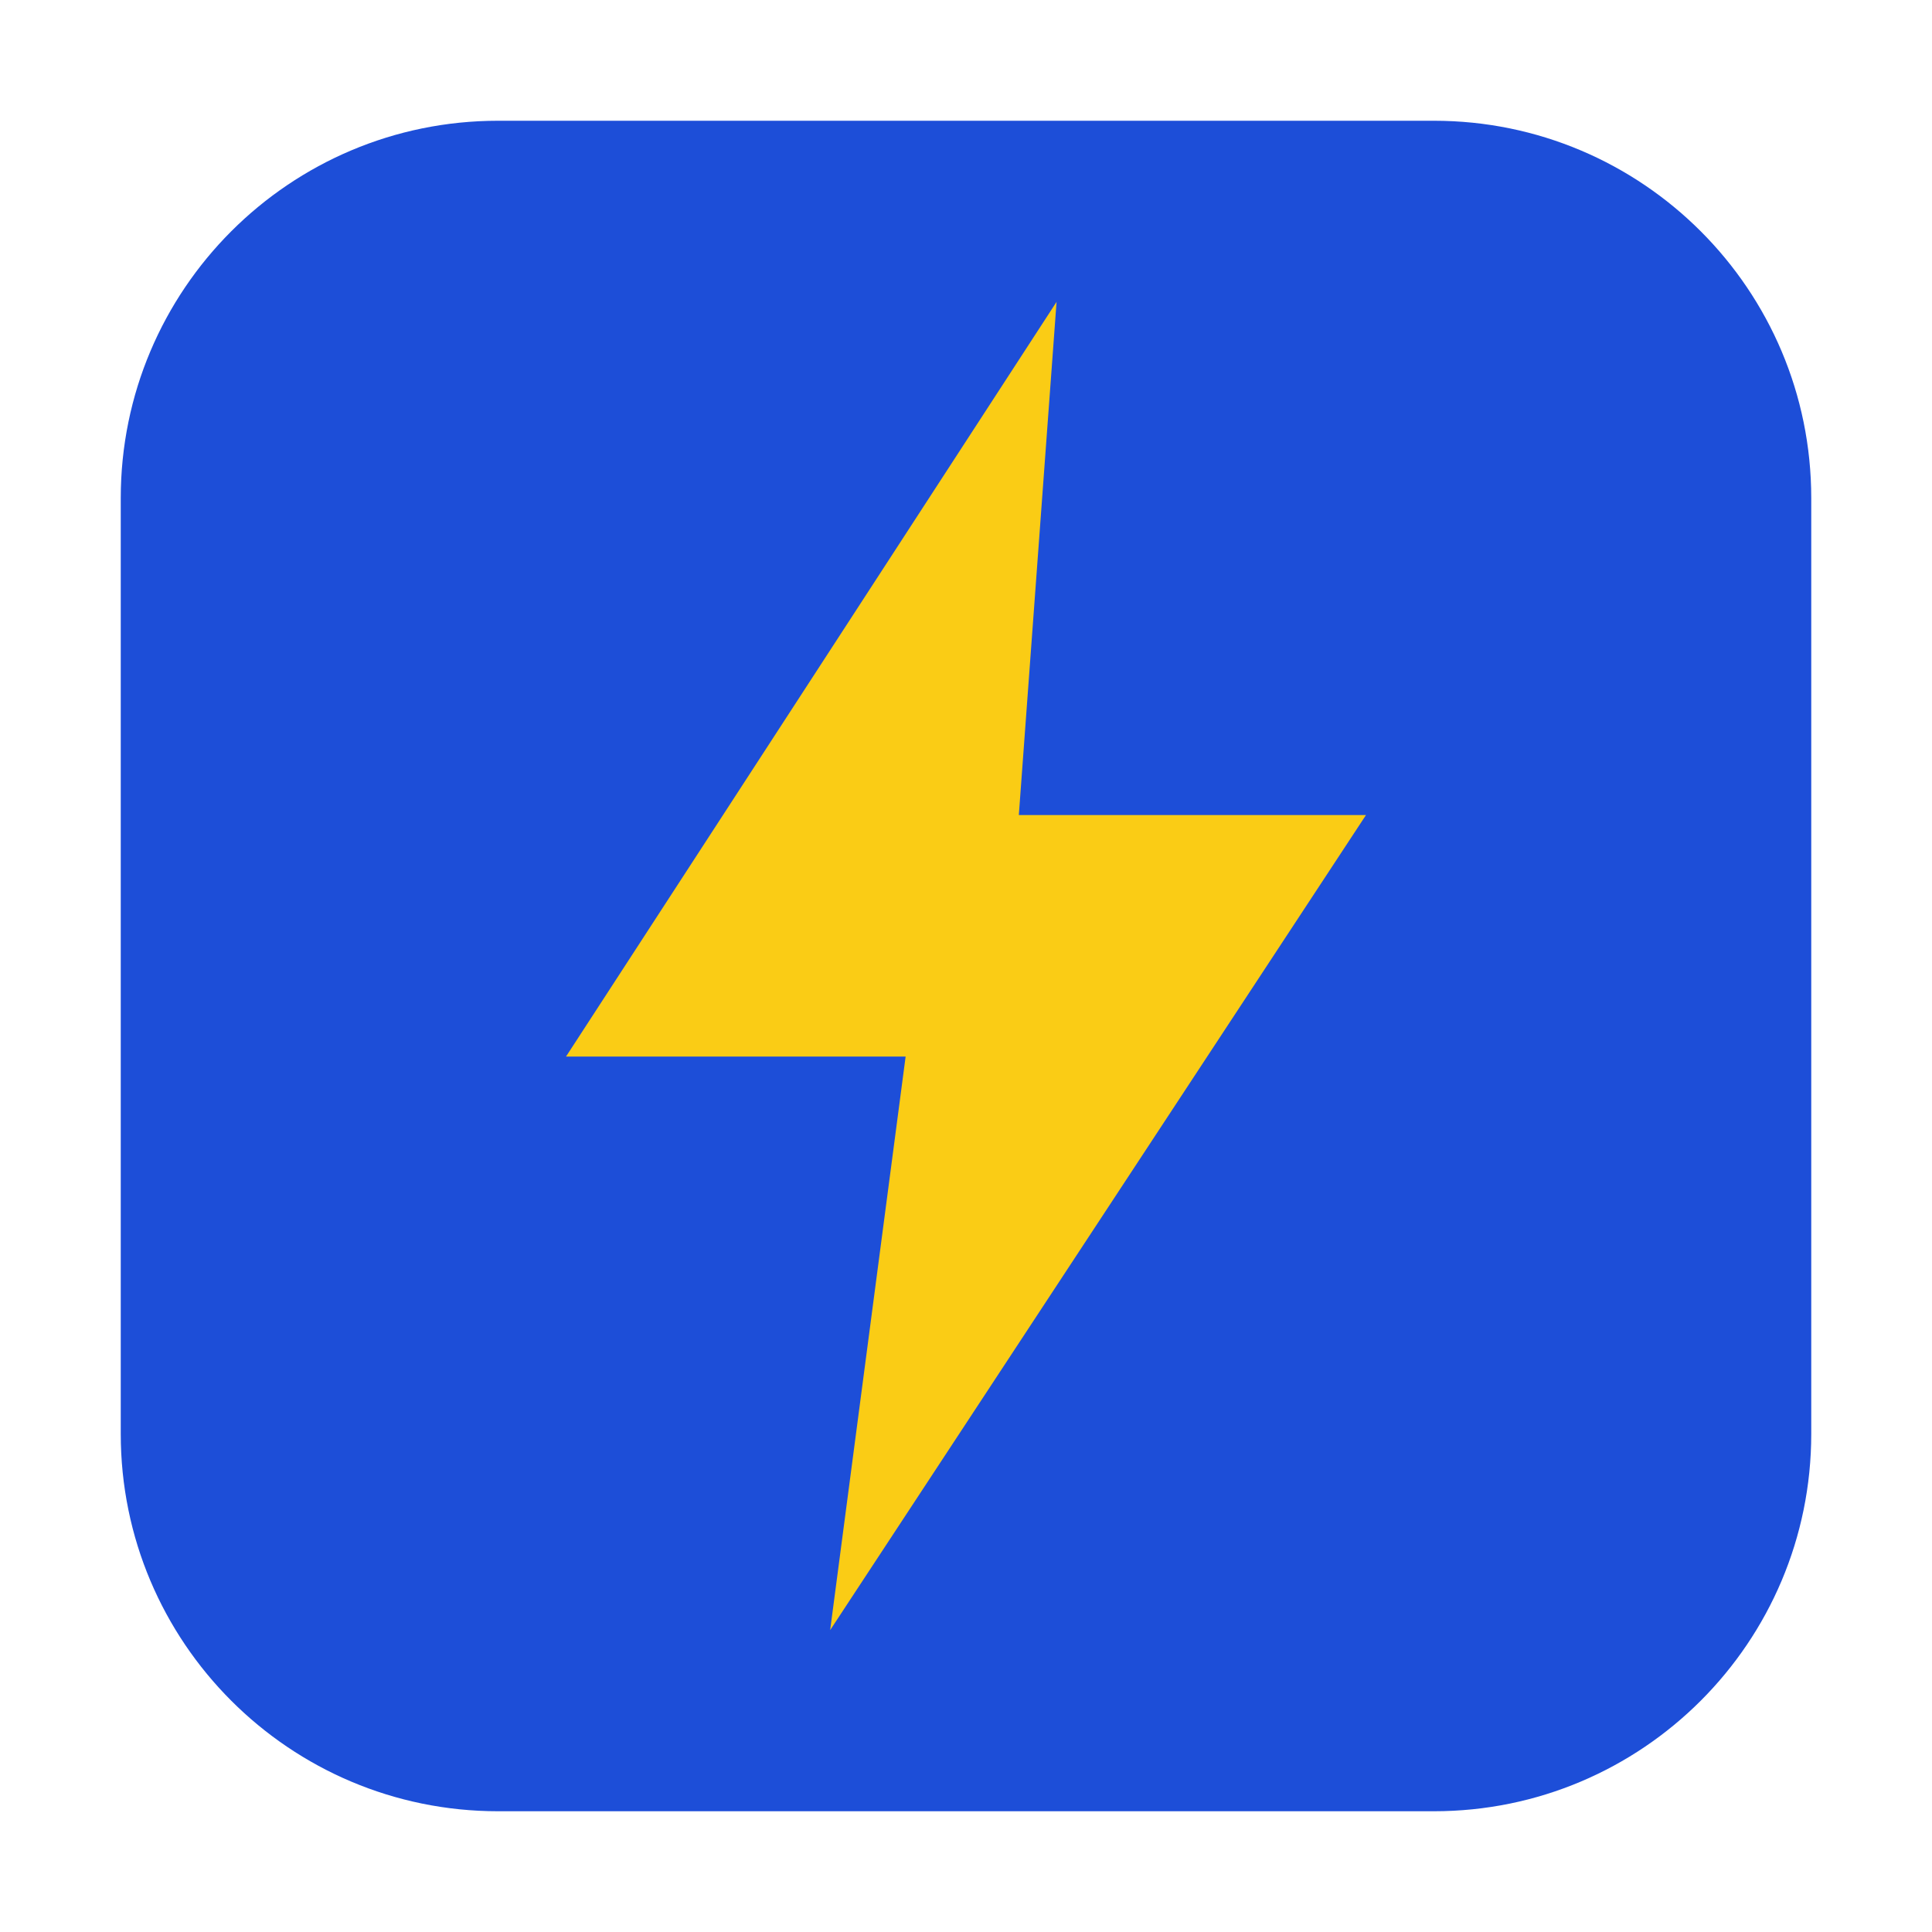
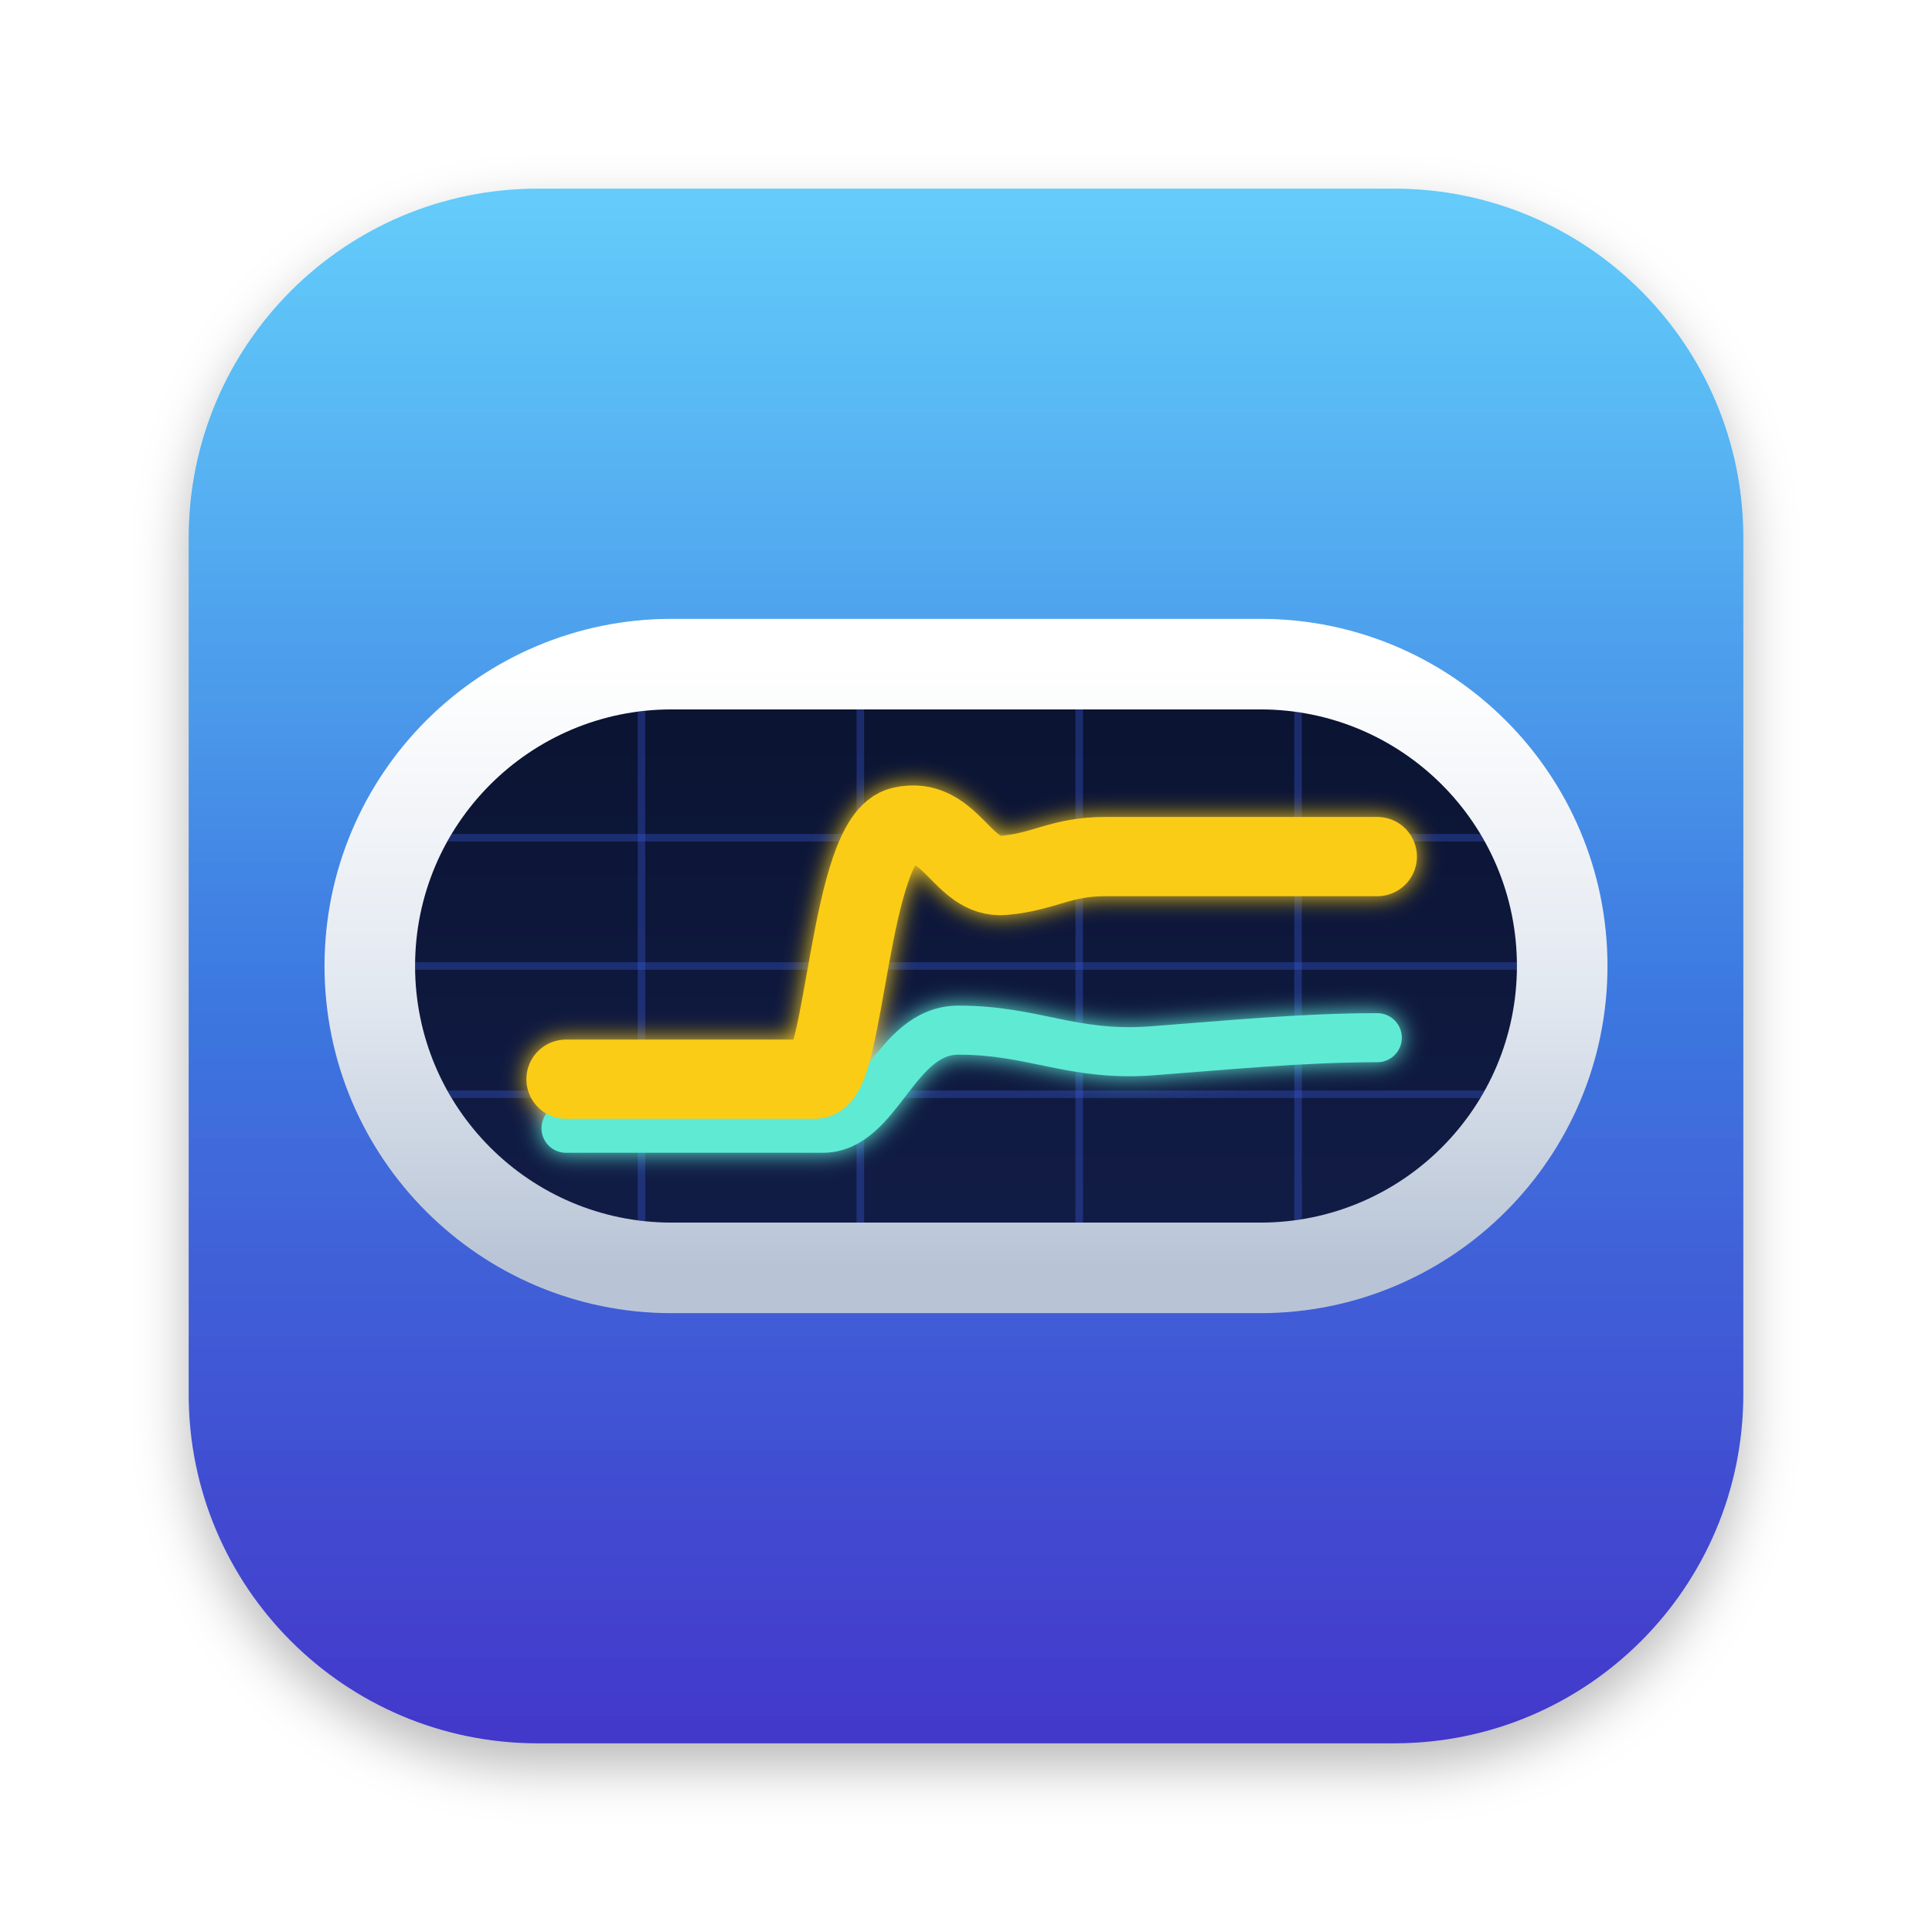
<svg xmlns="http://www.w3.org/2000/svg" viewBox="0 0 1024 1024">
-   <rect x="64" y="64" width="896" height="896" rx="200" fill="#1d4ed8" />
-   <path d="M560 160 L300 560 H480 L440 864 L724 432 H540 Z" fill="#facc15" />
+   <defs>
+     <linearGradient id="body" x1="0" y1="0" x2="0" y2="1">
+       <stop offset="0" stop-color="#38bdf8" />
+       <stop offset="1" stop-color="#4338ca" />
+     </linearGradient>
+     <linearGradient id="gloss" x1="0" y1="0" x2="0" y2="1">
+       <stop offset="0" stop-color="#ffffff" stop-opacity="0.22" />
+       <stop offset="0.5" stop-color="#ffffff" stop-opacity="0" />
+     </linearGradient>
+     <linearGradient id="screen" x1="0" y1="0" x2="0" y2="1">
+       <stop offset="0" stop-color="#0a1330" />
+       <stop offset="1" stop-color="#121d48" />
+     </linearGradient>
+     <linearGradient id="shell" x1="0" y1="0" x2="0" y2="1">
+       <stop offset="0" stop-color="#ffffff" />
+       <stop offset="0.55" stop-color="#e2e8f0" />
+       <stop offset="1" stop-color="#b8c4d6" />
+     </linearGradient>
+     <clipPath id="display">
+       <rect x="220" y="376" width="584" height="272" rx="136" />
+     </clipPath>
+     <filter id="shadow" x="-10%" y="-10%" width="120%" height="130%">
+       <feDropShadow dx="0" dy="12" stdDeviation="14" flood-color="#000" flood-opacity="0.28" />
+     </filter>
+     <filter id="glow" x="-10%" y="-30%" width="120%" height="160%">
+       <feGaussianBlur stdDeviation="6" result="b" />
+       <feMerge>
+         <feMergeNode in="b" />
+         <feMergeNode in="SourceGraphic" />
+       </feMerge>
+     </filter>
+   </defs>
+   <g filter="url(#shadow)">
+     <rect x="100" y="100" width="824" height="824" rx="185" fill="url(#body)" />
+   </g>
+   <rect x="100" y="100" width="824" height="824" rx="185" fill="url(#gloss)" />
+   <rect x="196" y="352" width="632" height="320" rx="160" fill="url(#screen)" />
+   <g clip-path="url(#display)" stroke="#3b5bdb" stroke-opacity="0.35" stroke-width="4">
+     <path d="M200 444 H824 M200 512 H824 M200 580 H824" />
+     <path d="M340 360 V664 M456 360 V664 M572 360 V664 M688 360 V664" />
+   </g>
+   <g filter="url(#glow)" fill="none" stroke-linecap="round" stroke-linejoin="round">
+     <path d="M300 598 H436 C466 598 474 546 508 546 C548 546 568 560 610 557 C650 554 690 550 730 550" stroke="#5eead4" stroke-width="26" />
+     <path d="M300 572 H432 C448 572 450 444 478 438 C504 432 510 466 532 464 C554 462 562 454 586 454 H730" stroke="#facc15" stroke-width="42" />
+   </g>
+   <rect x="196" y="352" width="632" height="320" rx="160" fill="none" stroke="url(#shell)" stroke-width="48" />
</svg>
